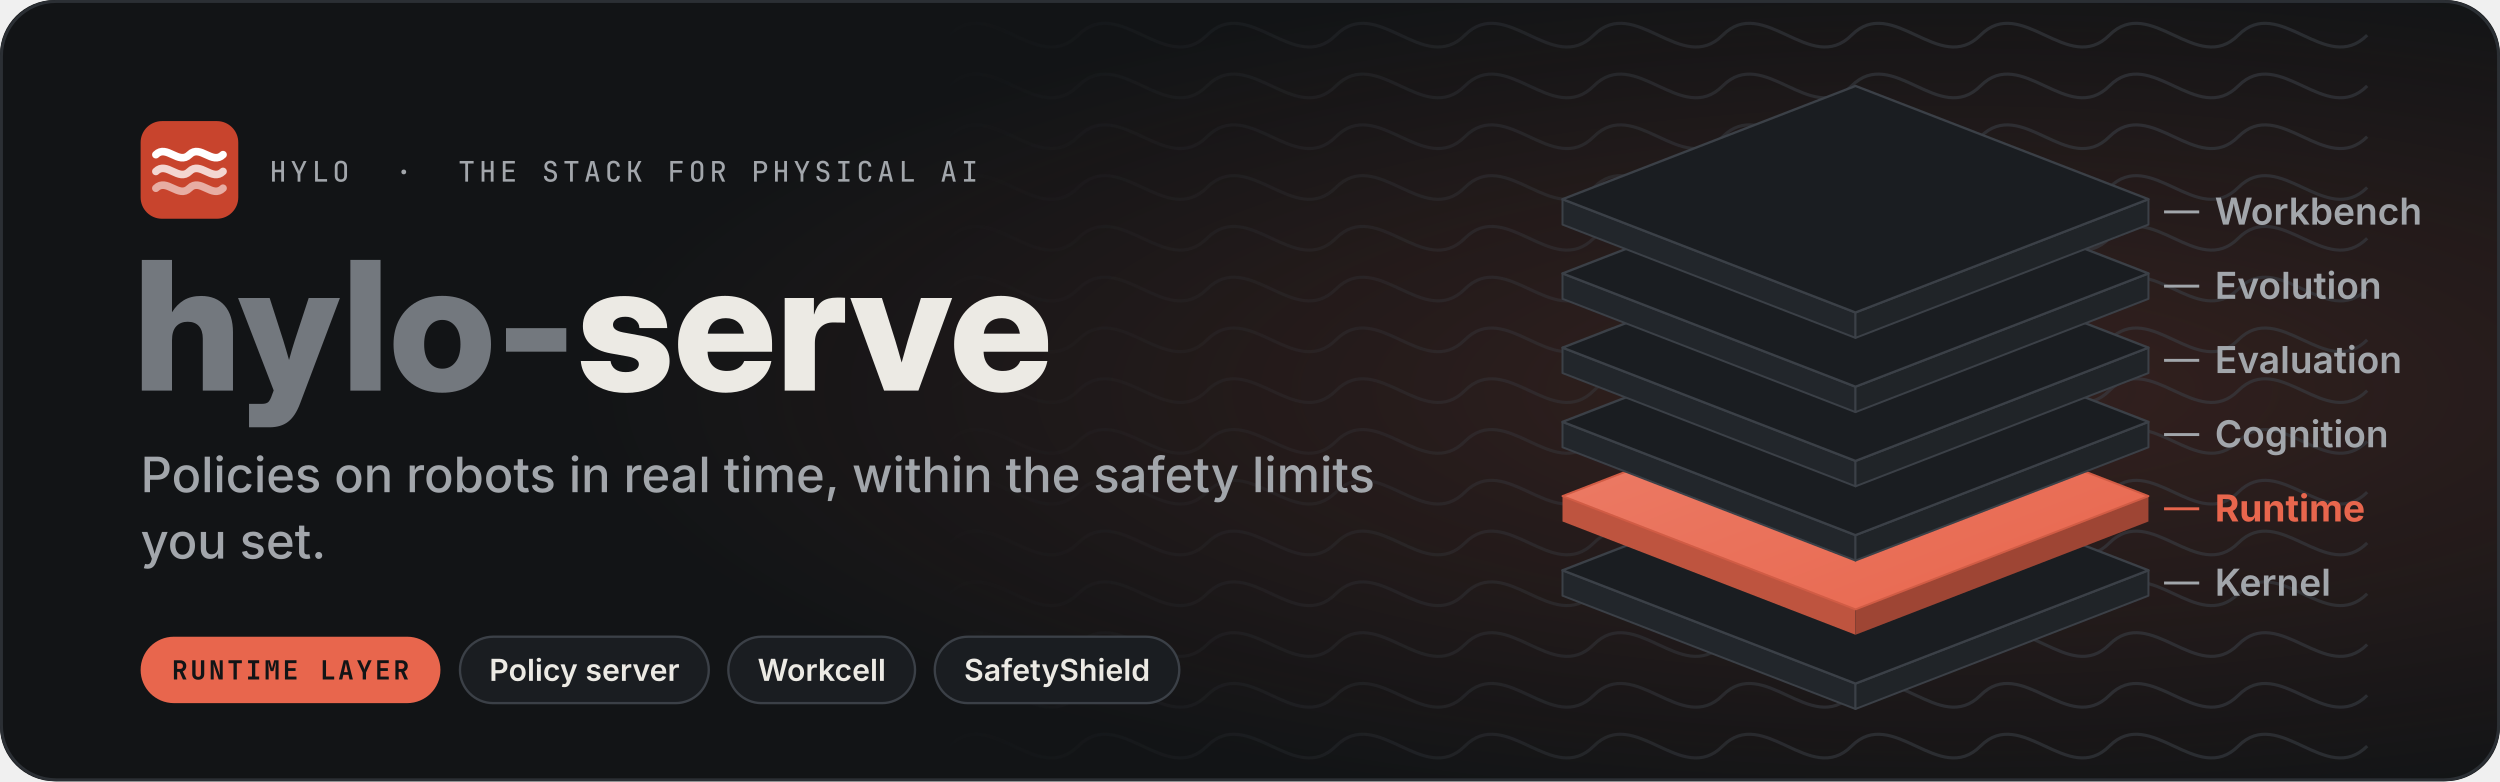
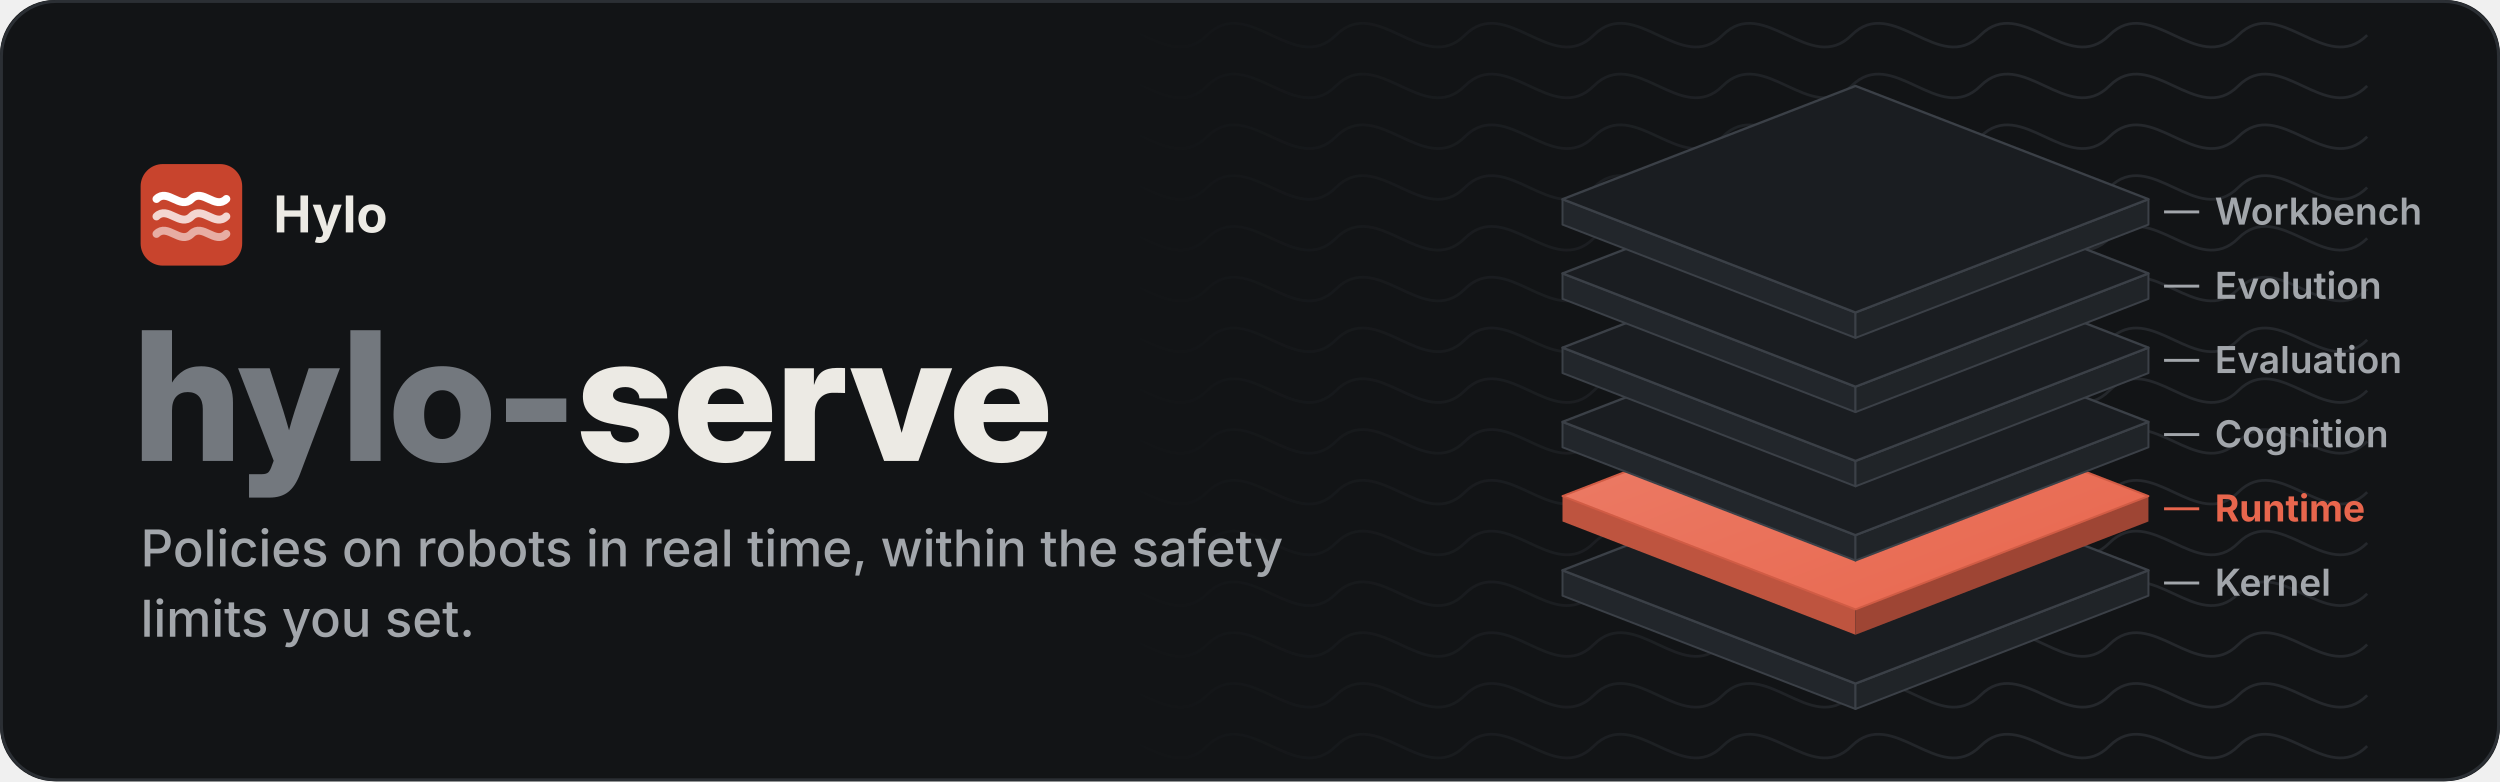
<svg xmlns="http://www.w3.org/2000/svg" viewBox="0 0 1280 400" width="1280" height="400" role="img" aria-labelledby="t d">
  <defs>
+     <path id="b161" d="M135 0V1490H440V888H1089V1490H1395V0H1089V635H440V0Z" />
    <path id="b384" d="M135 0V1490H716Q970 1490 1110 1358Q1249 1225 1249 1005Q1249 852 1181 744Q1113 635 985 581L1302 0H964L680 532H440V0ZM440 779H660Q934 779 934 1005Q934 1118 866 1178Q799 1238 659 1238H440Z" />
    <path id="b614" d="M633 -22Q462 -22 338 48Q214 118 148 247Q81 376 81 553Q81 726 148 856Q214 986 334 1059Q455 1132 618 1132Q764 1132 883 1070Q1002 1008 1072 882Q1143 756 1143 565V481H378Q383 344 454 274Q525 204 638 204Q717 204 774 238Q830 271 854 336L1126 285Q1085 146 956 62Q828 -22 633 -22ZM380 669H854Q843 778 784 842Q725 906 621 906Q513 906 451 840Q389 773 380 669Z" />
    <path id="b689" d="M128 0V1118H428V0ZM278 1264Q210 1264 162 1309Q114 1354 114 1418Q114 1482 162 1527Q210 1572 278 1572Q346 1572 394 1527Q443 1482 443 1418Q443 1354 394 1309Q346 1264 278 1264Z" />
+     <path id="b736" d="M428 1490V0H128V1490Z" />
    <path id="b766" d="M128 0V1118H406L418 901Q463 1023 550 1079Q637 1135 737 1135Q949 1135 1025 884Q1072 1013 1170 1074Q1269 1135 1384 1135Q1538 1135 1640 1036Q1741 936 1741 754V0H1441V697Q1441 791 1390 838Q1338 884 1263 884Q1178 884 1128 830Q1079 776 1079 688V0H789V705Q789 787 740 836Q692 884 615 884Q536 884 482 830Q428 777 428 676V0Z" />
    <path id="b773" d="M428 647V0H128V1118H411L415 887Q462 1004 548 1068Q634 1132 763 1132Q937 1132 1042 1020Q1147 908 1147 711V0H847V659Q847 763 794 822Q740 881 645 881Q549 881 488 820Q428 758 428 647Z" />
+     <path id="b790" d="M628 -22Q460 -22 337 50Q214 123 148 252Q81 382 81 554Q81 727 148 857Q214 987 337 1060Q460 1132 628 1132Q796 1132 919 1060Q1042 987 1108 857Q1175 727 1175 554Q1175 382 1108 252Q1042 123 919 50Q796 -22 628 -22ZM628 214Q748 214 809 311Q870 408 870 555Q870 703 809 800Q748 896 628 896Q508 896 448 800Q387 703 387 555Q387 408 448 311Q508 214 628 214Z" />
    <path id="b889" d="M683 1118V889H474V327Q474 223 576 223Q593 223 624 228Q654 232 671 236L714 11Q664 -4 614 -10Q565 -16 520 -16Q352 -16 263 66Q174 147 174 301V889H20V1118H174V1384H474V1118Z" />
    <path id="b915" d="M513 -14Q339 -14 234 98Q128 210 128 407V1118H428V459Q428 355 482 296Q536 237 630 237Q726 237 786 298Q847 360 847 471V1118H1148V0H864L860 232Q813 113 726 50Q640 -14 513 -14Z" />
+     <path id="b998" d="M120 -396 189 -170 226 -179Q317 -204 375 -176Q433 -147 443 -63L451 -3L31 1118H350L538 538Q561 465 577 392Q593 320 609 246Q627 321 646 394Q666 466 690 538L886 1118H1201L726 -132Q675 -267 580 -346Q484 -426 316 -426Q256 -426 204 -418Q152 -409 120 -396Z" />
    <path id="dx1459" d="M806 712V444H119V712Z" />
    <path id="dx614" d="M596 -24Q434 -24 312 47Q189 118 120 242Q52 367 52 528Q52 689 120 814Q189 938 310 1009Q431 1080 587 1080Q746 1080 866 1010Q987 941 1055 818Q1123 696 1123 536V443H388Q391 342 448 283Q506 224 608 224Q684 224 736 255Q787 286 806 338H1115Q1096 232 1023 150Q950 68 840 22Q729 -24 596 -24ZM390 649H802Q790 732 736 779Q682 826 596 826Q509 826 455 779Q401 732 390 649Z" />
    <path id="dx670" d="M440 574V0H96V1490H440V893Q493 980 574 1030Q655 1079 772 1079Q944 1079 1040 969Q1135 859 1135 664V0H791V592Q791 686 746 736Q701 785 619 785Q538 785 489 734Q440 682 440 574Z" />
    <path id="dx736" d="M440 1490V0H96V1490Z" />
    <path id="dx790" d="M608 -24Q442 -24 317 44Q192 112 122 236Q52 360 52 528Q52 694 122 818Q192 943 317 1012Q442 1080 608 1080Q773 1080 898 1012Q1024 943 1094 818Q1163 694 1163 528Q1163 360 1094 236Q1024 113 898 44Q773 -24 608 -24ZM608 250Q698 250 756 322Q815 394 815 528Q815 662 756 734Q698 806 608 806Q518 806 460 734Q401 662 401 528Q401 394 459 322Q517 250 608 250Z" />
    <path id="dx852" d="M96 0V1056H429V870H432Q461 971 522 1016Q584 1060 690 1060Q718 1060 740 1060Q763 1059 784 1058V774Q765 775 725 776Q685 777 648 777Q555 777 498 715Q440 653 440 541V0Z" />
    <path id="dx871" d="M562 -26Q416 -26 303 18Q190 62 122 144Q55 226 46 338H385Q393 279 437 245Q481 211 557 211Q628 211 668 236Q708 261 708 301Q708 367 580 390L389 424Q233 452 152 531Q70 610 70 735Q70 891 196 984Q322 1078 543 1078Q764 1078 895 980Q1026 882 1031 713H714Q713 768 668 805Q624 842 555 842Q488 842 450 816Q413 790 413 751Q413 686 527 664L739 625Q902 595 980 525Q1058 455 1058 337Q1058 229 996 147Q933 65 822 20Q710 -26 562 -26Z" />
    <path id="dx980" d="M389 0 4 1056H364L517 570Q536 507 554 444Q572 382 589 320Q606 382 624 444Q641 507 659 570L809 1056H1165L780 0Z" />
    <path id="dx998" d="M129 -418V-151H275Q329 -151 351 -128Q373 -104 392 -46L410 2L4 1056H364L520 570Q537 515 553 460Q569 405 585 349Q600 405 616 460Q633 515 650 570L809 1056H1165L710 -149Q656 -292 574 -355Q493 -418 360 -418Z" />
    <path id="m1501" d="M125 -371 213 214H450L285 -371Z" />
    <path id="m1502" d="M311 -15Q249 -15 206 28Q163 70 163 132Q163 194 206 237Q249 280 311 280Q373 280 416 237Q458 194 458 132Q458 70 416 28Q373 -15 311 -15Z" />
    <path id="m375" d="M165 0V1490H699Q871 1490 986 1426Q1101 1363 1158 1254Q1215 1144 1215 1006Q1215 868 1158 758Q1100 649 985 586Q870 522 697 522H393V0ZM393 715H675Q839 715 912 798Q984 880 984 1006Q984 1132 912 1214Q839 1295 673 1295H393Z" />
    <path id="m507" d="M461 -25Q354 -25 268 14Q183 54 133 130Q83 206 83 316Q83 411 120 472Q157 534 219 570Q281 605 358 623Q434 641 513 650Q661 667 728 680Q795 692 795 751V757Q795 850 740 902Q686 953 581 953Q471 953 408 905Q345 857 322 800L115 854Q153 954 224 1015Q295 1076 386 1104Q478 1132 578 1132Q645 1132 721 1116Q797 1100 864 1058Q931 1017 973 940Q1015 863 1015 742V0H802V153H791Q758 87 678 31Q597 -25 461 -25ZM510 152Q599 152 663 188Q727 223 762 280Q796 337 796 403V546Q780 530 728 518Q675 507 617 499Q559 491 525 487Q432 474 366 436Q299 399 299 313Q299 233 358 192Q418 152 510 152Z" />
    <path id="m578" d="M703 -22Q601 -22 537 12Q473 47 436 93Q400 139 380 175H362V0H148V1490H368V936H380Q399 970 434 1016Q470 1063 534 1098Q598 1132 703 1132Q837 1132 942 1064Q1048 996 1109 867Q1170 738 1170 556Q1170 376 1110 246Q1050 116 944 47Q839 -22 703 -22ZM654 165Q750 165 814 217Q879 269 912 358Q945 447 945 558Q945 668 912 756Q880 843 816 894Q751 945 654 945Q512 945 438 838Q364 732 364 558Q364 383 439 274Q514 165 654 165Z" />
    <path id="m586" d="M618 -23Q460 -23 343 49Q226 121 161 250Q96 380 96 553Q96 727 161 858Q226 988 343 1060Q460 1132 618 1132Q792 1132 918 1044Q1045 957 1086 802L877 752Q854 839 788 892Q721 946 619 946Q518 946 452 893Q385 840 352 750Q320 661 320 553Q320 446 352 358Q385 269 452 216Q518 163 619 163Q723 163 791 218Q859 274 881 365L1089 315Q1048 157 921 67Q794 -23 618 -23Z" />
    <path id="m614" d="M630 -23Q465 -23 345 48Q225 119 160 248Q96 377 96 551Q96 723 160 854Q223 985 339 1058Q455 1132 611 1132Q738 1132 852 1076Q967 1019 1038 896Q1110 772 1110 570V492H317Q323 330 409 244Q495 159 632 159Q724 159 790 199Q857 239 886 317L1093 268Q1053 137 931 57Q809 -23 630 -23ZM318 656H892Q880 788 810 869Q739 950 612 950Q480 950 404 864Q327 777 318 656Z" />
    <path id="m647" d="M702 1118V939H452V0H232V939H20V1118H232V1246Q232 1350 278 1420Q325 1490 400 1525Q476 1560 565 1560Q631 1560 678 1550Q726 1539 749 1530L698 1352Q682 1356 658 1362Q634 1368 600 1368Q521 1368 486 1329Q452 1290 452 1216V1118Z" />
    <path id="m670" d="M368 662V0H148V1490H366V917Q419 1028 504 1080Q589 1132 704 1132Q875 1132 980 1024Q1085 917 1085 710V0H864V683Q864 804 801 872Q738 940 628 940Q516 940 442 868Q368 795 368 662Z" />
    <path id="m689" d="M148 0V1118H368V0ZM259 1289Q202 1289 162 1327Q121 1365 121 1419Q121 1474 162 1512Q202 1550 259 1550Q316 1550 357 1512Q398 1474 398 1419Q398 1365 357 1327Q316 1289 259 1289Z" />
    <path id="m736" d="M368 1490V0H148V1490Z" />
    <path id="m766" d="M148 0V1118H357L362 909Q405 1025 491 1081Q577 1137 677 1137Q786 1137 858 1075Q930 1013 963 902Q1005 1015 1102 1076Q1198 1137 1317 1137Q1416 1137 1496 1094Q1576 1051 1624 966Q1671 881 1671 754V0H1451V732Q1451 844 1388 894Q1326 944 1241 944Q1137 944 1078 880Q1018 816 1018 716V0H801V746Q801 836 744 890Q686 944 597 944Q505 944 436 880Q368 817 368 695V0Z" />
    <path id="m773" d="M368 662V0H148V1118H358L359 903Q411 1021 498 1076Q586 1132 704 1132Q875 1132 980 1024Q1084 917 1084 710V0H864V683Q864 804 801 872Q738 940 628 940Q516 940 442 868Q368 795 368 662Z" />
    <path id="m790" d="M618 -23Q461 -23 344 49Q226 121 161 250Q96 380 96 553Q96 727 161 858Q226 988 344 1060Q461 1132 618 1132Q776 1132 894 1060Q1011 988 1076 858Q1141 727 1141 553Q1141 380 1076 250Q1011 121 894 49Q776 -23 618 -23ZM618 163Q720 163 786 216Q853 270 886 358Q918 447 918 553Q918 660 886 750Q853 839 786 892Q720 946 618 946Q517 946 451 892Q385 839 352 750Q320 660 320 553Q320 447 352 358Q385 270 451 216Q517 163 618 163Z" />
    <path id="m852" d="M148 0V1118H361V938H373Q403 1029 480 1082Q558 1134 656 1134Q677 1134 704 1132Q732 1130 749 1128V918Q737 921 703 926Q669 930 634 930Q519 930 444 860Q368 789 368 679V0Z" />
    <path id="m871" d="M549 -23Q367 -23 248 56Q128 134 98 283L305 326Q350 155 551 155Q658 155 720 200Q783 244 783 306Q783 412 626 447L438 490Q130 559 130 799Q130 899 186 974Q241 1049 338 1090Q436 1132 563 1132Q744 1132 847 1054Q950 977 986 853L789 810Q768 869 716 914Q664 958 565 958Q474 958 413 917Q352 876 352 813Q352 757 392 722Q433 688 525 667L705 627Q1010 558 1010 325Q1010 223 952 144Q893 66 789 22Q685 -23 549 -23Z" />
    <path id="m889" d="M626 1118V939H403V302Q403 235 432 204Q460 172 525 172Q543 172 570 176Q598 180 618 184L657 8Q622 -4 582 -10Q541 -15 503 -15Q351 -15 267 64Q183 142 183 284V939H20V1118H183V1384H403V1118Z" />
    <path id="m915" d="M529 -14Q358 -14 253 94Q148 201 148 408V1118H368V435Q368 314 432 246Q495 178 604 178Q716 178 790 250Q864 323 864 456V1118H1085V0H874L873 217Q820 95 732 40Q645 -14 529 -14Z" />
    <path id="m984" d="M393 0 57 1118H289L412 655Q435 565 462 458Q488 350 514 219Q540 345 566 453Q592 561 617 655L740 1118H960L1082 655Q1105 564 1131 456Q1157 349 1183 221Q1208 348 1234 455Q1260 562 1284 655L1407 1118H1641L1304 0H1083L945 481Q920 569 896 668Q872 766 849 867Q825 766 801 666Q777 567 752 481L614 0Z" />
    <path id="m998" d="M133 -402 187 -223 212 -229Q297 -252 356 -224Q416 -195 447 -87L471 -5L46 1118H284L505 483Q530 409 549 337Q568 265 586 193Q605 265 625 338Q645 410 671 483L896 1118H1132L646 -155Q595 -289 508 -358Q422 -426 287 -426Q235 -426 194 -418Q154 -411 133 -402Z" />
-     <path id="mono1" d="M46 0 235 730H366L554 0H453L407 190H193L147 0ZM213 272H387L335 490Q320 550 311 592Q302 634 300 649Q298 634 289 592Q280 550 266 491Z" />
-     <path id="mono122" d="M88 0V730H325Q395 730 446 703Q497 676 525 628Q553 579 553 512Q553 446 525 398Q497 349 446 322Q394 295 325 295H187V0ZM187 383H325Q383 383 417 418Q451 454 451 512Q451 571 417 606Q383 642 325 642H187Z" />
-     <path id="mono125" d="M89 0V730H315Q382 730 432 704Q482 677 510 630Q538 582 538 518Q538 444 500 391Q463 338 401 316L548 0H439L300 305H187V0ZM187 393H315Q371 393 404 427Q436 461 436 517Q436 574 403 608Q370 642 315 642H187Z" />
-     <path id="mono129" d="M304 -10Q196 -10 132 46Q68 103 68 202H167Q167 144 204 111Q241 78 304 78Q364 78 400 112Q435 145 435 201Q435 243 412 274Q389 306 347 317L239 346Q168 366 126 418Q85 471 85 543Q85 602 112 646Q138 691 186 716Q234 740 297 740Q361 740 410 716Q458 691 485 647Q512 603 512 545H414Q414 593 382 623Q349 653 297 653Q245 653 214 623Q182 593 182 545Q182 506 203 480Q224 453 262 442L373 412Q448 392 490 336Q532 279 532 201Q532 137 504 90Q476 42 424 16Q373 -10 304 -10Z" />
-     <path id="mono137" d="M251 0V640H53V730H547V640H350V0Z" />
-     <path id="mono168" d="M251 0V271L32 730H137L272 442Q284 416 292 395Q299 374 301 365Q304 374 312 395Q319 416 332 442L466 730H568L350 271V0Z" />
-     <path id="mono27" d="M308 -10Q207 -10 148 46Q88 103 88 202V529Q88 627 148 684Q207 740 308 740Q408 740 468 683Q527 626 527 529H428Q428 588 396 620Q364 652 308 652Q251 652 219 620Q187 588 187 529V202Q187 142 219 110Q251 78 308 78Q364 78 396 110Q428 142 428 202H527Q527 104 468 47Q408 -10 308 -10Z" />
-     <path id="mono37" d="M97 0V730H522V641H195V424H487V338H195V89H522V0Z" />
-     <path id="mono56" d="M91 0V730H527V639H188V409H501V319H190V0Z" />
-     <path id="mono64" d="M89 0V730H188V422H412V730H511V0H412V332H188V0Z" />
-     <path id="mono67" d="M101 0V90H250V640H101V730H499V640H350V90H499V0Z" />
-     <path id="mono81" d="M88 0V730H187V420H289L445 730H553L376 379L562 0H450L287 333H187V0Z" />
-     <path id="mono818" d="M300 259Q262 259 238 282Q215 305 215 341Q215 379 238 403Q262 427 300 427Q338 427 362 403Q385 379 385 341Q385 305 362 282Q338 259 300 259Z" />
-     <path id="mono83" d="M128 0V730H227V90H552V0Z" />
-     <path id="mono96" d="M300 -10Q200 -10 142 48Q84 106 84 212V519Q84 624 142 682Q200 740 300 740Q400 740 458 682Q516 625 516 519V212Q516 106 458 48Q400 -10 300 -10ZM300 78Q356 78 386 110Q417 142 417 202V529Q417 588 387 620Q357 652 300 652Q243 652 213 620Q183 588 183 529V202Q183 142 214 110Q244 78 300 78Z" />
-     <path id="monob1" d="M35 0 219 730H380L565 0H437L397 177H203L163 0ZM226 279H374L330 475Q319 524 311 564Q303 603 300 621Q297 603 289 564Q281 524 270 476Z" />
-     <path id="monob125" d="M77 0V730H307Q380 730 434 703Q487 676 517 628Q547 579 547 513Q547 440 511 386Q475 331 414 308L557 0H420L292 290H201V0ZM201 400H307Q360 400 390 429Q420 458 420 509Q420 560 390 590Q359 620 307 620H201Z" />
-     <path id="monob137" d="M237 0V617H46V730H554V617H363V0Z" />
-     <path id="monob142" d="M300 -10Q193 -10 132 48Q72 107 72 208V730H198V209Q198 157 224 128Q250 99 300 99Q349 99 376 128Q402 157 402 209V730H528V208Q528 107 468 48Q408 -10 300 -10Z" />
-     <path id="monob168" d="M237 0V265L23 730H155L268 477Q281 447 290 418Q299 389 302 373Q306 389 314 418Q323 447 336 477L447 730H577L363 265V0Z" />
-     <path id="monob37" d="M88 0V730H526V620H211V430H491V324H211V110H526V0Z" />
-     <path id="monob67" d="M90 0V113H237V617H90V730H510V617H363V113H510V0Z" />
-     <path id="monob83" d="M121 0V730H246V113H556V0Z" />
-     <path id="monob89" d="M54 0V730H217L299 416L382 730H546V0H429V307Q429 370 432 438Q436 505 441 568Q446 632 452 684L349 317H246L147 675Q156 606 164 510Q171 415 171 307V0Z" />
-     <path id="monob90" d="M72 0V730H225L428 140Q425 172 422 216Q419 259 416 304Q414 349 414 384V730H528V0H375L174 590Q176 561 179 520Q182 479 184 436Q186 393 186 357V0Z" />
    <path id="sb271" d="M150 0V1490H417V1048L413 729Q465 809 523 884Q581 959 654 1044L1045 1490H1377L805 845L1387 0H1072L620 668L417 447V0Z" />
-     <path id="sb375" d="M150 0V1490H707Q878 1490 995 1426Q1112 1362 1172 1250Q1232 1139 1232 997Q1232 854 1172 742Q1111 631 993 568Q875 504 703 504H417V0ZM417 724H668Q819 724 889 801Q959 878 959 997Q959 1116 889 1191Q819 1266 666 1266H417Z" />
-     <path id="sb397" d="M673 -23Q413 -23 258 97Q104 217 95 438H358Q367 320 456 262Q545 205 671 205Q803 205 886 264Q970 324 970 420Q970 507 896 552Q822 596 701 627L532 671Q345 719 240 816Q136 913 136 1071Q136 1203 207 1302Q278 1400 401 1455Q524 1510 680 1510Q839 1510 958 1455Q1078 1400 1146 1303Q1214 1206 1217 1082H958Q948 1177 872 1230Q797 1283 676 1283Q550 1283 478 1228Q406 1172 406 1087Q406 1024 444 984Q483 945 542 921Q600 897 660 882L799 846Q909 819 1010 768Q1110 718 1174 633Q1237 548 1237 418Q1237 287 1170 188Q1103 88 977 32Q851 -23 673 -23Z" />
    <path id="sb459" d="M452 0 50 1490H337L531 697Q554 596 574 484Q594 371 613 260Q633 371 654 484Q676 596 701 697L903 1490H1186L1387 697Q1412 597 1434 486Q1455 375 1475 265Q1494 375 1514 486Q1535 597 1558 697L1751 1490H2039L1636 0H1330L1113 823Q1093 901 1076 989Q1059 1077 1043 1173Q1028 1080 1012 993Q997 906 975 823L758 0Z" />
    <path id="sb507" d="M450 -23Q344 -23 259 16Q174 54 125 129Q76 204 76 314Q76 440 138 510Q199 579 296 610Q394 642 502 653Q648 669 713 682Q778 696 778 754V759Q778 841 728 886Q678 932 583 932Q485 932 427 889Q369 846 349 791L108 840Q157 988 286 1060Q414 1132 582 1132Q661 1132 742 1114Q822 1095 889 1052Q956 1008 997 934Q1038 859 1038 747V0H789V154H779Q742 82 661 30Q580 -23 450 -23ZM517 170Q637 170 708 239Q780 308 780 401V533Q762 519 716 508Q670 498 618 490Q567 483 533 478Q445 466 386 430Q328 394 328 317Q328 245 381 208Q434 170 517 170Z" />
    <path id="sb578" d="M728 -20Q632 -20 568 12Q505 45 467 91Q429 137 409 177H392V0H138V1490H398V933H409Q428 972 465 1018Q502 1065 566 1098Q630 1132 729 1132Q858 1132 962 1066Q1067 1000 1128 872Q1190 743 1190 557Q1190 373 1130 244Q1069 115 965 48Q861 -20 728 -20ZM658 194Q788 194 856 298Q923 401 923 558Q923 714 856 816Q790 918 658 918Q529 918 461 820Q393 721 393 558Q393 395 462 294Q531 194 658 194Z" />
    <path id="sb586" d="M623 -23Q460 -23 340 50Q220 122 154 252Q89 381 89 553Q89 727 154 858Q220 988 340 1060Q460 1132 623 1132Q810 1132 940 1038Q1069 945 1105 781L862 730Q841 817 780 869Q719 921 625 921Q489 921 422 816Q354 711 354 554Q354 451 384 368Q414 285 474 236Q534 188 625 188Q721 188 782 242Q844 297 865 387L1108 336Q1072 169 942 73Q812 -23 623 -23Z" />
-     <path id="sb597" d="M550 -20Q418 -20 314 48Q209 115 149 244Q89 373 89 557Q89 743 150 872Q211 1000 316 1066Q420 1132 549 1132Q649 1132 712 1098Q776 1065 813 1018Q850 972 870 933H881V1490H1141V0H886V177H870Q849 137 811 91Q773 45 710 12Q646 -20 550 -20ZM621 194Q748 194 817 294Q886 395 886 558Q886 721 818 820Q749 918 621 918Q489 918 422 816Q355 714 355 558Q355 401 422 298Q490 194 621 194Z" />
    <path id="sb614" d="M632 -23Q463 -23 342 48Q220 119 154 248Q89 377 89 552Q89 724 154 854Q218 985 336 1058Q455 1132 615 1132Q751 1132 868 1072Q984 1013 1055 888Q1126 764 1126 568V486H348Q353 337 432 259Q510 181 635 181Q721 181 782 218Q844 255 870 326L1109 277Q1069 142 944 60Q818 -23 632 -23ZM349 663H873Q861 783 796 856Q732 928 616 928Q497 928 428 852Q358 775 349 663Z" />
-     <path id="sb647" d="M726 1118V914H484V0H225V914H20V1118H225V1225Q225 1336 272 1410Q319 1485 398 1522Q476 1560 572 1560Q641 1560 694 1549Q747 1538 772 1529L719 1327Q702 1332 678 1338Q653 1343 620 1343Q547 1343 516 1307Q484 1271 484 1205V1118Z" />
    <path id="sb658" d="M620 -442Q418 -442 296 -368Q174 -294 132 -183L352 -104Q378 -152 438 -198Q497 -244 619 -244Q740 -244 813 -188Q886 -131 886 -11V200H864Q844 160 807 117Q770 74 708 46Q646 17 549 17Q421 17 316 78Q212 138 150 259Q89 380 89 562Q89 745 150 872Q212 1000 317 1066Q422 1132 551 1132Q650 1132 714 1099Q778 1066 816 1020Q854 973 874 933H888V1118H1143V-3Q1143 -153 1075 -250Q1007 -347 889 -394Q771 -442 620 -442ZM622 222Q749 222 818 313Q887 404 887 564Q887 723 819 820Q751 918 622 918Q490 918 422 817Q355 716 355 564Q355 409 423 316Q491 222 622 222Z" />
    <path id="sb670" d="M398 655V0H138V1490H394V911Q496 1132 733 1132Q906 1132 1011 1022Q1116 912 1116 711V0H855V671Q855 783 797 847Q739 911 637 911Q533 911 466 844Q398 777 398 655Z" />
    <path id="sb689" d="M138 0V1118H398V0ZM268 1276Q206 1276 162 1318Q117 1359 117 1419Q117 1478 162 1520Q206 1561 268 1561Q331 1561 376 1520Q420 1478 420 1419Q420 1359 376 1318Q331 1276 268 1276Z" />
    <path id="sb727" d="M138 0V1490H398V667H417L820 1118H1125L692 635L1151 0H839L494 479L398 376V0Z" />
    <path id="sb73" d="M785 -20Q589 -20 435 71Q281 162 192 333Q103 504 103 744Q103 985 192 1156Q282 1328 436 1419Q590 1510 785 1510Q948 1510 1082 1449Q1215 1388 1302 1272Q1389 1157 1413 994H1144Q1119 1126 1021 1198Q923 1271 789 1271Q606 1271 488 1134Q371 998 371 744Q371 487 489 353Q607 219 788 219Q922 219 1020 292Q1119 364 1144 496H1414Q1393 353 1311 236Q1229 119 1095 50Q961 -20 785 -20Z" />
    <path id="sb736" d="M398 1490V0H138V1490Z" />
    <path id="sb773" d="M398 655V0H138V1118H384L387 895Q487 1132 733 1132Q906 1132 1010 1022Q1115 912 1115 711V0H855V671Q855 783 797 847Q739 911 637 911Q533 911 466 844Q398 777 398 655Z" />
    <path id="sb790" d="M623 -23Q460 -23 340 50Q220 122 154 252Q89 381 89 553Q89 727 154 858Q220 988 340 1060Q460 1132 623 1132Q786 1132 906 1060Q1026 988 1092 858Q1158 727 1158 553Q1158 381 1092 252Q1026 122 906 50Q786 -23 623 -23ZM623 188Q714 188 774 237Q834 286 864 369Q894 452 894 554Q894 657 864 740Q834 823 774 872Q714 921 623 921Q533 921 473 872Q413 823 384 740Q354 657 354 554Q354 452 384 369Q413 286 473 237Q533 188 623 188Z" />
    <path id="sb852" d="M138 0V1118H390V931H402Q432 1028 507 1080Q582 1133 678 1133Q728 1133 773 1126V887Q757 891 721 896Q685 900 650 900Q541 900 470 832Q398 765 398 658V0Z" />
-     <path id="sb871" d="M561 -23Q368 -23 242 60Q117 142 88 294L331 340Q375 176 566 176Q662 176 718 214Q775 253 775 310Q775 405 624 438L433 479Q119 547 119 792Q119 896 176 972Q233 1048 334 1090Q436 1132 570 1132Q760 1132 870 1053Q981 974 1015 844L783 798Q763 856 713 897Q663 938 573 938Q491 938 435 902Q379 865 379 808Q379 759 416 728Q452 696 538 677L728 637Q1041 570 1041 335Q1041 229 980 148Q919 68 810 22Q702 -23 561 -23Z" />
    <path id="sb889" d="M655 1118V914H439V315Q439 254 464 226Q490 197 550 197Q568 197 597 202Q626 206 645 210L686 9Q643 -4 598 -10Q553 -15 512 -15Q351 -15 265 65Q179 145 179 293V914H20V1118H179V1384H439V1118Z" />
    <path id="sb915" d="M521 -14Q348 -14 243 96Q138 206 138 407V1118H398V447Q398 335 456 271Q515 207 617 207Q721 207 788 274Q855 341 855 463V1118H1116V0H869L867 224Q767 -14 521 -14Z" />
    <path id="sb95" d="M150 0V1490H1118V1265H417V863H1066V641H417V225H1122V0Z" />
    <path id="sb980" d="M455 0 39 1118H317L521 510Q546 436 566 361Q585 286 604 210Q622 286 641 361Q660 436 685 510L888 1118H1164L746 0Z" />
-     <path id="sb998" d="M127 -399 188 -196 219 -204Q307 -228 366 -200Q425 -171 445 -75L461 -4L39 1118H317L521 510Q545 437 563 364Q581 292 597 219Q616 293 636 366Q655 438 680 510L891 1118H1166L686 -144Q635 -278 544 -352Q453 -426 301 -426Q246 -426 200 -418Q153 -410 127 -399Z" />
    <clipPath id="cardclip">
      <rect width="1280" height="400" rx="28" />
    </clipPath>
-     <radialGradient id="glow" cx="0.78" cy="0.5" r="0.55">
-       <stop offset="0" stop-color="#e8664d" stop-opacity="0.16" />
-       <stop offset="1" stop-color="#e8664d" stop-opacity="0" />
-     </radialGradient>
    <linearGradient id="wavefade" x1="0" y1="0" x2="1" y2="0">
-       <stop offset="0.38" stop-color="#fff" stop-opacity="0" />
-       <stop offset="0.75" stop-color="#fff" stop-opacity="1" />
+       <stop offset="0.45" stop-color="#fff" stop-opacity="0" />
+       <stop offset="0.8" stop-color="#fff" stop-opacity="1" />
    </linearGradient>
    <mask id="wavemask">
      <rect width="1280" height="400" fill="url(#wavefade)" />
    </mask>
    <linearGradient id="slab4" x1="0" y1="0" x2="1" y2="1">
      <stop offset="0" stop-color="#ec7e69" />
      <stop offset="1" stop-color="#e8664d" />
    </linearGradient>
  </defs>
  <g clip-path="url(#cardclip)">
    <rect x="0.0" y="0.0" width="1280.0" height="400.0" rx="0" fill="#121416" />
-     <rect x="0.0" y="0.0" width="1280.0" height="400.0" rx="0" fill="url(#glow)" />
-     <g mask="url(#wavemask)" fill="none" stroke="#3b4047" stroke-width="1.6" opacity="0.55">
+     <g mask="url(#wavemask)" fill="none" stroke="#3b4047" stroke-width="1.4" opacity="0.45">
      <path d="M420 18c21-21 45 21 66 0s45 21 66 0s45 21 66 0s45 21 66 0s45 21 66 0s45 21 66 0s45 21 66 0s45 21 66 0s45 21 66 0s45 21 66 0s45 21 66 0s45 21 66 0" />
      <path d="M420 44c21-21 45 21 66 0s45 21 66 0s45 21 66 0s45 21 66 0s45 21 66 0s45 21 66 0s45 21 66 0s45 21 66 0s45 21 66 0s45 21 66 0s45 21 66 0s45 21 66 0" />
      <path d="M420 70c21-21 45 21 66 0s45 21 66 0s45 21 66 0s45 21 66 0s45 21 66 0s45 21 66 0s45 21 66 0s45 21 66 0s45 21 66 0s45 21 66 0s45 21 66 0s45 21 66 0" />
      <path d="M420 96c21-21 45 21 66 0s45 21 66 0s45 21 66 0s45 21 66 0s45 21 66 0s45 21 66 0s45 21 66 0s45 21 66 0s45 21 66 0s45 21 66 0s45 21 66 0s45 21 66 0" />
      <path d="M420 122c21-21 45 21 66 0s45 21 66 0s45 21 66 0s45 21 66 0s45 21 66 0s45 21 66 0s45 21 66 0s45 21 66 0s45 21 66 0s45 21 66 0s45 21 66 0s45 21 66 0" />
      <path d="M420 148c21-21 45 21 66 0s45 21 66 0s45 21 66 0s45 21 66 0s45 21 66 0s45 21 66 0s45 21 66 0s45 21 66 0s45 21 66 0s45 21 66 0s45 21 66 0s45 21 66 0" />
      <path d="M420 174c21-21 45 21 66 0s45 21 66 0s45 21 66 0s45 21 66 0s45 21 66 0s45 21 66 0s45 21 66 0s45 21 66 0s45 21 66 0s45 21 66 0s45 21 66 0s45 21 66 0" />
      <path d="M420 200c21-21 45 21 66 0s45 21 66 0s45 21 66 0s45 21 66 0s45 21 66 0s45 21 66 0s45 21 66 0s45 21 66 0s45 21 66 0s45 21 66 0s45 21 66 0s45 21 66 0" />
      <path d="M420 226c21-21 45 21 66 0s45 21 66 0s45 21 66 0s45 21 66 0s45 21 66 0s45 21 66 0s45 21 66 0s45 21 66 0s45 21 66 0s45 21 66 0s45 21 66 0s45 21 66 0" />
      <path d="M420 252c21-21 45 21 66 0s45 21 66 0s45 21 66 0s45 21 66 0s45 21 66 0s45 21 66 0s45 21 66 0s45 21 66 0s45 21 66 0s45 21 66 0s45 21 66 0s45 21 66 0" />
      <path d="M420 278c21-21 45 21 66 0s45 21 66 0s45 21 66 0s45 21 66 0s45 21 66 0s45 21 66 0s45 21 66 0s45 21 66 0s45 21 66 0s45 21 66 0s45 21 66 0s45 21 66 0" />
      <path d="M420 304c21-21 45 21 66 0s45 21 66 0s45 21 66 0s45 21 66 0s45 21 66 0s45 21 66 0s45 21 66 0s45 21 66 0s45 21 66 0s45 21 66 0s45 21 66 0s45 21 66 0" />
      <path d="M420 330c21-21 45 21 66 0s45 21 66 0s45 21 66 0s45 21 66 0s45 21 66 0s45 21 66 0s45 21 66 0s45 21 66 0s45 21 66 0s45 21 66 0s45 21 66 0s45 21 66 0" />
      <path d="M420 356c21-21 45 21 66 0s45 21 66 0s45 21 66 0s45 21 66 0s45 21 66 0s45 21 66 0s45 21 66 0s45 21 66 0s45 21 66 0s45 21 66 0s45 21 66 0s45 21 66 0" />
      <path d="M420 382c21-21 45 21 66 0s45 21 66 0s45 21 66 0s45 21 66 0s45 21 66 0s45 21 66 0s45 21 66 0s45 21 66 0s45 21 66 0s45 21 66 0s45 21 66 0s45 21 66 0" />
      <path d="M420 408c21-21 45 21 66 0s45 21 66 0s45 21 66 0s45 21 66 0s45 21 66 0s45 21 66 0s45 21 66 0s45 21 66 0s45 21 66 0s45 21 66 0s45 21 66 0s45 21 66 0" />
    </g>
  </g>
  <rect x="0.75" y="0.75" width="1278.5" height="398.5" rx="28" fill="none" stroke="#2b2f34" stroke-width="1.5" />
  <polygon points="800.0,292.0 950.0,350.0 950.0,363.0 800.0,305.0" fill="#22262b" stroke="#3b4047" stroke-width="1" stroke-linejoin="round" />
  <polygon points="950.0,350.0 1100.0,292.0 1100.0,305.0 950.0,363.0" fill="#202428" stroke="#3b4047" stroke-width="1" stroke-linejoin="round" />
  <polygon points="950.0,234.0 1100.0,292.0 950.0,350.0 800.0,292.0" fill="#1a1d21" stroke="#3b4047" stroke-width="1.2" stroke-linejoin="round" />
  <line x1="1108" y1="298.5" x2="1126" y2="298.5" stroke="#a2a6ab" stroke-width="1.5" />
  <g transform="translate(1134.0 305.0) scale(0.00928 -0.00928)" fill="#a2a6ab">
    <use href="#sb271" x="0" />
    <use href="#sb614" x="1359" />
    <use href="#sb852" x="2570" />
    <use href="#sb773" x="3403" />
    <use href="#sb614" x="4656" />
    <use href="#sb736" x="5867" />
  </g>
  <polygon points="800.0,254.0 950.0,312.0 950.0,325.0 800.0,267.0" fill="#be543f" />
  <polygon points="950.0,312.0 1100.0,254.0 1100.0,267.0 950.0,325.0" fill="#9e4534" />
  <polygon points="950.0,196.0 1100.0,254.0 950.0,312.0 800.0,254.0" fill="url(#slab4)" stroke="#d15c45" stroke-width="1" stroke-linejoin="round" />
  <line x1="1108" y1="260.5" x2="1126" y2="260.5" stroke="#e8664d" stroke-width="1.5" />
  <g transform="translate(1134.0 267.0) scale(0.00928 -0.00928)" fill="#e8664d">
    <use href="#b384" x="0" />
    <use href="#b915" x="1345" />
    <use href="#b773" x="2620" />
    <use href="#b889" x="3895" />
    <use href="#b689" x="4645" />
    <use href="#b766" x="5200" />
    <use href="#b614" x="7069" />
  </g>
  <polygon points="800.0,216.0 950.0,274.0 950.0,287.0 800.0,229.0" fill="#22262b" stroke="#3b4047" stroke-width="1" stroke-linejoin="round" />
  <polygon points="950.0,274.0 1100.0,216.0 1100.0,229.0 950.0,287.0" fill="#202428" stroke="#3b4047" stroke-width="1" stroke-linejoin="round" />
  <polygon points="950.0,158.0 1100.0,216.0 950.0,274.0 800.0,216.0" fill="#1a1d21" stroke="#3b4047" stroke-width="1.2" stroke-linejoin="round" />
  <line x1="1108" y1="222.5" x2="1126" y2="222.5" stroke="#a2a6ab" stroke-width="1.5" />
  <g transform="translate(1134.0 229.0) scale(0.00928 -0.00928)" fill="#a2a6ab">
    <use href="#sb73" x="0" />
    <use href="#sb790" x="1509" />
    <use href="#sb658" x="2756" />
    <use href="#sb773" x="4037" />
    <use href="#sb689" x="5290" />
    <use href="#sb889" x="5826" />
    <use href="#sb689" x="6549" />
    <use href="#sb790" x="7085" />
    <use href="#sb773" x="8332" />
  </g>
  <polygon points="800.0,178.0 950.0,236.0 950.0,249.0 800.0,191.0" fill="#22262b" stroke="#3b4047" stroke-width="1" stroke-linejoin="round" />
  <polygon points="950.0,236.0 1100.0,178.0 1100.0,191.0 950.0,249.0" fill="#202428" stroke="#3b4047" stroke-width="1" stroke-linejoin="round" />
  <polygon points="950.0,120.0 1100.0,178.0 950.0,236.0 800.0,178.0" fill="#1a1d21" stroke="#3b4047" stroke-width="1.2" stroke-linejoin="round" />
  <line x1="1108" y1="184.5" x2="1126" y2="184.5" stroke="#a2a6ab" stroke-width="1.5" />
  <g transform="translate(1134.0 191.0) scale(0.00928 -0.00928)" fill="#a2a6ab">
    <use href="#sb95" x="0" />
    <use href="#sb980" x="1240" />
    <use href="#sb507" x="2425" />
    <use href="#sb736" x="3601" />
    <use href="#sb915" x="4137" />
    <use href="#sb507" x="5391" />
    <use href="#sb889" x="6567" />
    <use href="#sb689" x="7290" />
    <use href="#sb790" x="7826" />
    <use href="#sb773" x="9073" />
  </g>
  <polygon points="800.0,140.0 950.0,198.0 950.0,211.0 800.0,153.0" fill="#22262b" stroke="#3b4047" stroke-width="1" stroke-linejoin="round" />
  <polygon points="950.0,198.0 1100.0,140.0 1100.0,153.0 950.0,211.0" fill="#202428" stroke="#3b4047" stroke-width="1" stroke-linejoin="round" />
  <polygon points="950.0,82.0 1100.0,140.0 950.0,198.0 800.0,140.0" fill="#1a1d21" stroke="#3b4047" stroke-width="1.2" stroke-linejoin="round" />
  <line x1="1108" y1="146.5" x2="1126" y2="146.5" stroke="#a2a6ab" stroke-width="1.5" />
  <g transform="translate(1134.0 153.0) scale(0.00928 -0.00928)" fill="#a2a6ab">
    <use href="#sb95" x="0" />
    <use href="#sb980" x="1240" />
    <use href="#sb790" x="2404" />
    <use href="#sb736" x="3651" />
    <use href="#sb915" x="4187" />
    <use href="#sb889" x="5441" />
    <use href="#sb689" x="6164" />
    <use href="#sb790" x="6700" />
    <use href="#sb773" x="7947" />
  </g>
  <polygon points="800.0,102.0 950.0,160.0 950.0,173.0 800.0,115.0" fill="#22262b" stroke="#3b4047" stroke-width="1" stroke-linejoin="round" />
  <polygon points="950.0,160.0 1100.0,102.0 1100.0,115.0 950.0,173.0" fill="#202428" stroke="#3b4047" stroke-width="1" stroke-linejoin="round" />
  <polygon points="950.0,44.0 1100.0,102.0 950.0,160.0 800.0,102.0" fill="#1a1d21" stroke="#3b4047" stroke-width="1.2" stroke-linejoin="round" />
  <line x1="1108" y1="108.5" x2="1126" y2="108.5" stroke="#a2a6ab" stroke-width="1.5" />
  <g transform="translate(1134.0 115.0) scale(0.00928 -0.00928)" fill="#a2a6ab">
    <use href="#sb459" x="0" />
    <use href="#sb790" x="1986" />
    <use href="#sb852" x="3233" />
    <use href="#sb727" x="4078" />
    <use href="#sb578" x="5244" />
    <use href="#sb614" x="6522" />
    <use href="#sb773" x="7733" />
    <use href="#sb586" x="8986" />
    <use href="#sb670" x="10179" />
  </g>
-   <g transform="translate(72 62) scale(0.7812)">
+   <g transform="translate(72 84) scale(0.8125)">
    <rect width="64" height="64" rx="14" fill="#c8442d" />
    <g fill="none" stroke="#ffffff" stroke-width="5" stroke-linecap="round">
      <path d="M10 22c7-7 15 7 22 0s15 7 22 0" />
      <path d="M10 33c7-7 15 7 22 0s15 7 22 0" opacity=".78" />
      <path d="M10 44c7-7 15 7 22 0s15 7 22 0" opacity=".56" />
    </g>
  </g>
-   <g transform="translate(138.0 93.0) scale(0.0145 -0.0145)" fill="#a2a6ab">
-     <use href="#mono64" x="0" />
-     <use href="#mono168" x="740" />
-     <use href="#mono83" x="1480" />
-     <use href="#mono96" x="2220" />
-     <use href="#mono818" x="4440" />
-     <use href="#mono137" x="6660" />
-     <use href="#mono64" x="7400" />
-     <use href="#mono37" x="8140" />
-     <use href="#mono129" x="9620" />
-     <use href="#mono137" x="10360" />
-     <use href="#mono1" x="11100" />
-     <use href="#mono27" x="11840" />
-     <use href="#mono81" x="12580" />
-     <use href="#mono56" x="14060" />
-     <use href="#mono96" x="14800" />
-     <use href="#mono125" x="15540" />
-     <use href="#mono122" x="17020" />
-     <use href="#mono64" x="17760" />
-     <use href="#mono168" x="18500" />
-     <use href="#mono129" x="19240" />
-     <use href="#mono67" x="19980" />
-     <use href="#mono27" x="20720" />
-     <use href="#mono1" x="21460" />
-     <use href="#mono83" x="22200" />
-     <use href="#mono1" x="23680" />
-     <use href="#mono67" x="24420" />
-   </g>
-   <g transform="translate(68.3 200.0) scale(0.04492 -0.04492)" fill="#73787e">
+   <g transform="translate(140.0 119.0) scale(0.0127 -0.0127)" fill="#eceae4">
+     <use href="#b161" x="0" />
+     <use href="#b998" x="1551" />
+     <use href="#b736" x="2789" />
+     <use href="#b790" x="3344" />
+   </g>
+   <g transform="translate(68.3 236.0) scale(0.04492 -0.04492)" fill="#73787e">
    <use href="#dx670" x="0" />
    <use href="#dx998" x="1189" />
    <use href="#dx736" x="2377" />
    <use href="#dx790" x="2913" />
    <use href="#dx1459" x="4128" />
  </g>
-   <g transform="translate(295.3 200.0) scale(0.04492 -0.04492)" fill="#eceae4">
+   <g transform="translate(295.3 236.0) scale(0.04492 -0.04492)" fill="#eceae4">
    <use href="#dx871" x="0" />
    <use href="#dx614" x="1103" />
    <use href="#dx852" x="2274" />
    <use href="#dx980" x="3114" />
    <use href="#dx614" x="4249" />
  </g>
-   <g transform="translate(72.0 252.0) scale(0.01221 -0.01221)" fill="#a2a6ab">
+   <g transform="translate(72.0 290.0) scale(0.0127 -0.0127)" fill="#a2a6ab">
    <use href="#m375" x="0" />
    <use href="#m790" x="1301" />
    <use href="#m736" x="2538" />
    <use href="#m689" x="3054" />
    <use href="#m586" x="3570" />
    <use href="#m689" x="4752" />
    <use href="#m614" x="5268" />
    <use href="#m871" x="6471" />
    <use href="#m790" x="8120" />
    <use href="#m773" x="9357" />
    <use href="#m852" x="11135" />
    <use href="#m790" x="11888" />
    <use href="#m578" x="13125" />
    <use href="#m790" x="14391" />
    <use href="#m889" x="15628" />
    <use href="#m871" x="16307" />
    <use href="#m689" x="17956" />
    <use href="#m773" x="18472" />
    <use href="#m852" x="20250" />
    <use href="#m614" x="21003" />
    <use href="#m507" x="22226" />
    <use href="#m736" x="23389" />
    <use href="#m889" x="24451" />
    <use href="#m689" x="25148" />
    <use href="#m766" x="25664" />
    <use href="#m614" x="27483" />
    <use href="#m1501" x="28686" />
    <use href="#m984" x="29832" />
    <use href="#m689" x="31530" />
    <use href="#m889" x="32046" />
    <use href="#m670" x="32745" />
    <use href="#m689" x="33977" />
    <use href="#m773" x="34493" />
    <use href="#m889" x="36271" />
    <use href="#m670" x="36970" />
    <use href="#m614" x="38202" />
    <use href="#m871" x="39951" />
    <use href="#m507" x="41054" />
    <use href="#m647" x="42217" />
    <use href="#m614" x="42939" />
    <use href="#m889" x="44142" />
    <use href="#m998" x="44881" />
-     <use href="#m736" x="46605" />
-     <use href="#m689" x="47121" />
-     <use href="#m766" x="47637" />
-     <use href="#m689" x="49456" />
-     <use href="#m889" x="49972" />
-     <use href="#m871" x="50651" />
-   </g>
-   <g transform="translate(72.0 286.0) scale(0.01221 -0.01221)" fill="#a2a6ab">
-     <use href="#m998" x="0" />
-     <use href="#m790" x="1139" />
-     <use href="#m915" x="2376" />
-     <use href="#m871" x="4154" />
-     <use href="#m614" x="5257" />
-     <use href="#m889" x="6460" />
-     <use href="#m1502" x="7157" />
-   </g>
-   <rect x="72.0" y="326.0" width="153.5" height="34.0" rx="17.0" fill="#e8664d" />
-   <g transform="translate(88.0 347.9) scale(0.0135 -0.0135)" fill="#121416">
-     <use href="#monob125" x="0" />
-     <use href="#monob142" x="700" />
-     <use href="#monob90" x="1400" />
-     <use href="#monob137" x="2100" />
-     <use href="#monob67" x="2800" />
-     <use href="#monob89" x="3500" />
-     <use href="#monob37" x="4200" />
-     <use href="#monob83" x="5600" />
-     <use href="#monob1" x="6300" />
-     <use href="#monob168" x="7000" />
-     <use href="#monob37" x="7700" />
-     <use href="#monob125" x="8400" />
-   </g>
-   <rect x="235.5" y="326.0" width="127.4" height="34.0" rx="17.0" fill="#1a1d21" stroke="#3b4047" stroke-width="1.2" />
-   <g transform="translate(250.5 348.6) scale(0.00757 -0.00757)" fill="#eceae4">
-     <use href="#sb375" x="0" />
-     <use href="#sb790" x="1306" />
-     <use href="#sb736" x="2553" />
-     <use href="#sb689" x="3089" />
-     <use href="#sb586" x="3625" />
-     <use href="#sb998" x="4780" />
-     <use href="#sb871" x="6501" />
-     <use href="#sb614" x="7626" />
-     <use href="#sb852" x="8837" />
-     <use href="#sb980" x="9682" />
-     <use href="#sb614" x="10846" />
-     <use href="#sb852" x="12057" />
-   </g>
-   <rect x="372.9" y="326.0" width="95.6" height="34.0" rx="17.0" fill="#1a1d21" stroke="#3b4047" stroke-width="1.2" />
-   <g transform="translate(387.9 348.6) scale(0.00757 -0.00757)" fill="#eceae4">
-     <use href="#sb459" x="0" />
-     <use href="#sb790" x="1986" />
-     <use href="#sb852" x="3233" />
-     <use href="#sb727" x="4078" />
-     <use href="#sb586" x="5198" />
-     <use href="#sb614" x="6391" />
-     <use href="#sb736" x="7602" />
-     <use href="#sb736" x="8138" />
-   </g>
-   <rect x="478.6" y="326.0" width="125.2" height="34.0" rx="17.0" fill="#1a1d21" stroke="#3b4047" stroke-width="1.2" />
-   <g transform="translate(493.6 348.6) scale(0.00757 -0.00757)" fill="#eceae4">
-     <use href="#sb397" x="0" />
-     <use href="#sb507" x="1332" />
-     <use href="#sb647" x="2508" />
-     <use href="#sb614" x="3255" />
-     <use href="#sb889" x="4466" />
-     <use href="#sb998" x="5233" />
-     <use href="#sb397" x="6438" />
-     <use href="#sb670" x="7770" />
-     <use href="#sb689" x="9024" />
-     <use href="#sb614" x="9560" />
-     <use href="#sb736" x="10771" />
-     <use href="#sb597" x="11307" />
+   </g>
+   <g transform="translate(72.0 326.0) scale(0.0127 -0.0127)" fill="#a2a6ab">
+     <use href="#m736" x="0" />
+     <use href="#m689" x="516" />
+     <use href="#m766" x="1032" />
+     <use href="#m689" x="2851" />
+     <use href="#m889" x="3367" />
+     <use href="#m871" x="4046" />
+     <use href="#m998" x="5695" />
+     <use href="#m790" x="6834" />
+     <use href="#m915" x="8071" />
+     <use href="#m871" x="9849" />
+     <use href="#m614" x="10952" />
+     <use href="#m889" x="12155" />
+     <use href="#m1502" x="12852" />
  </g>
</svg>
